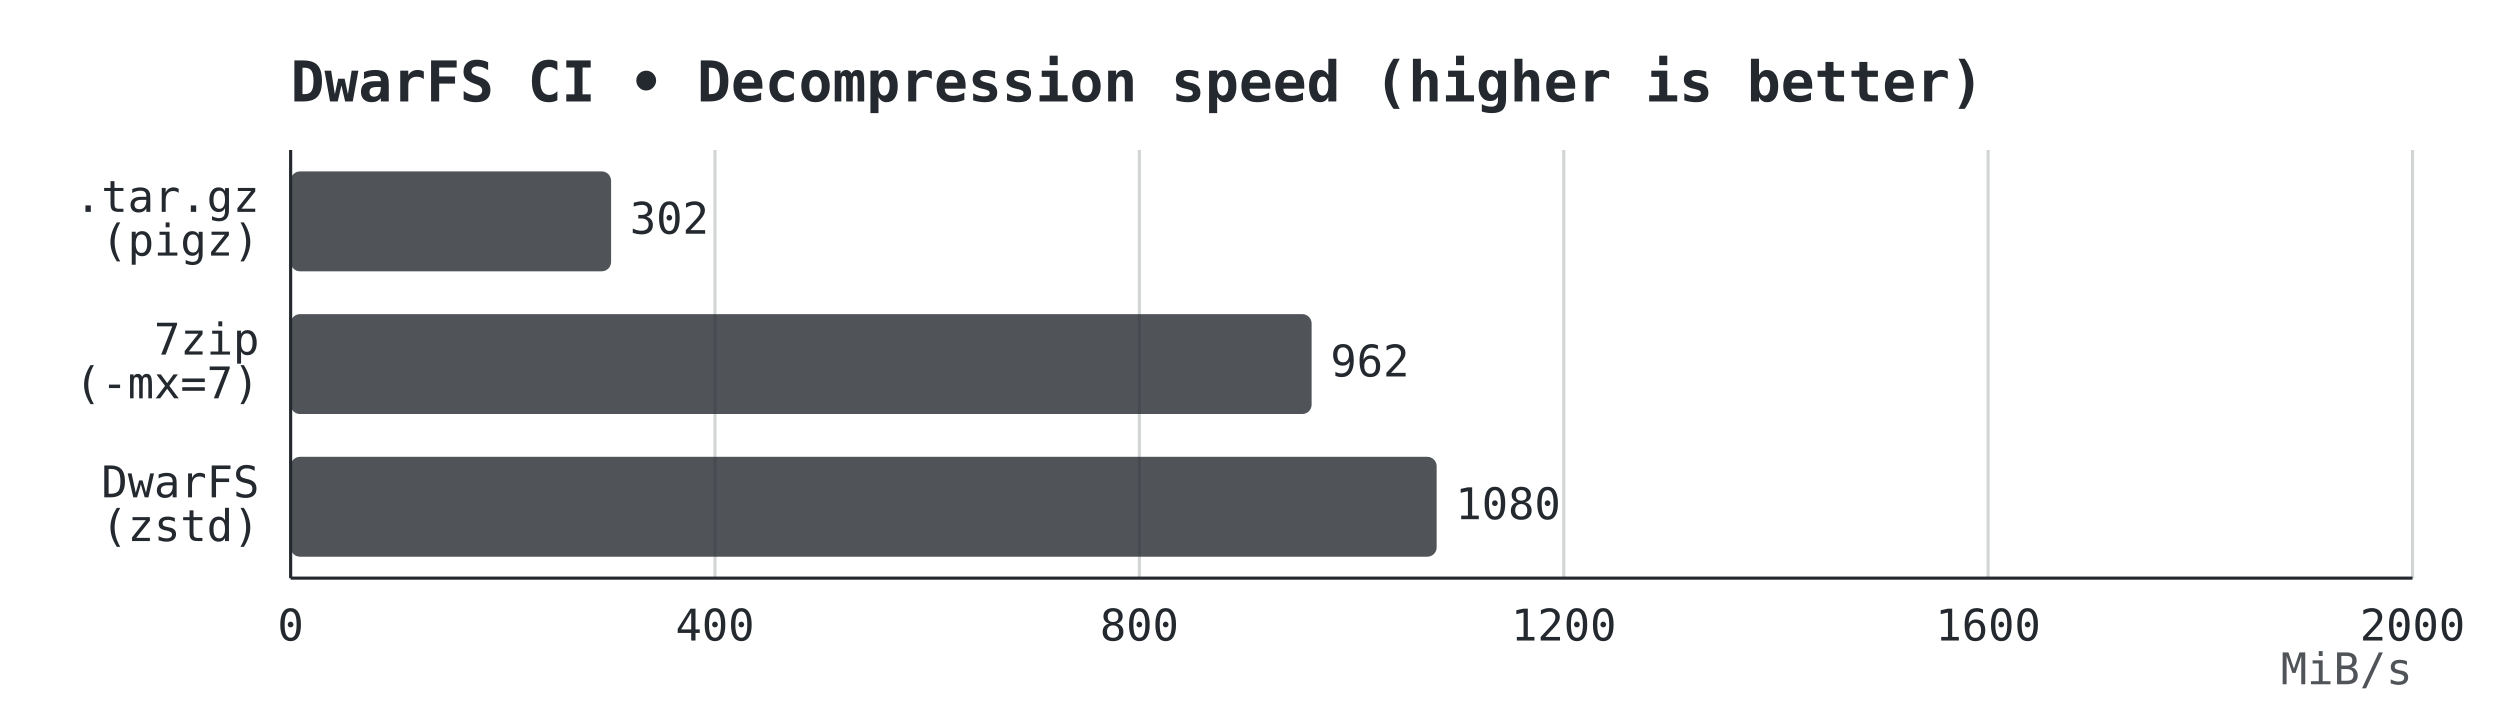
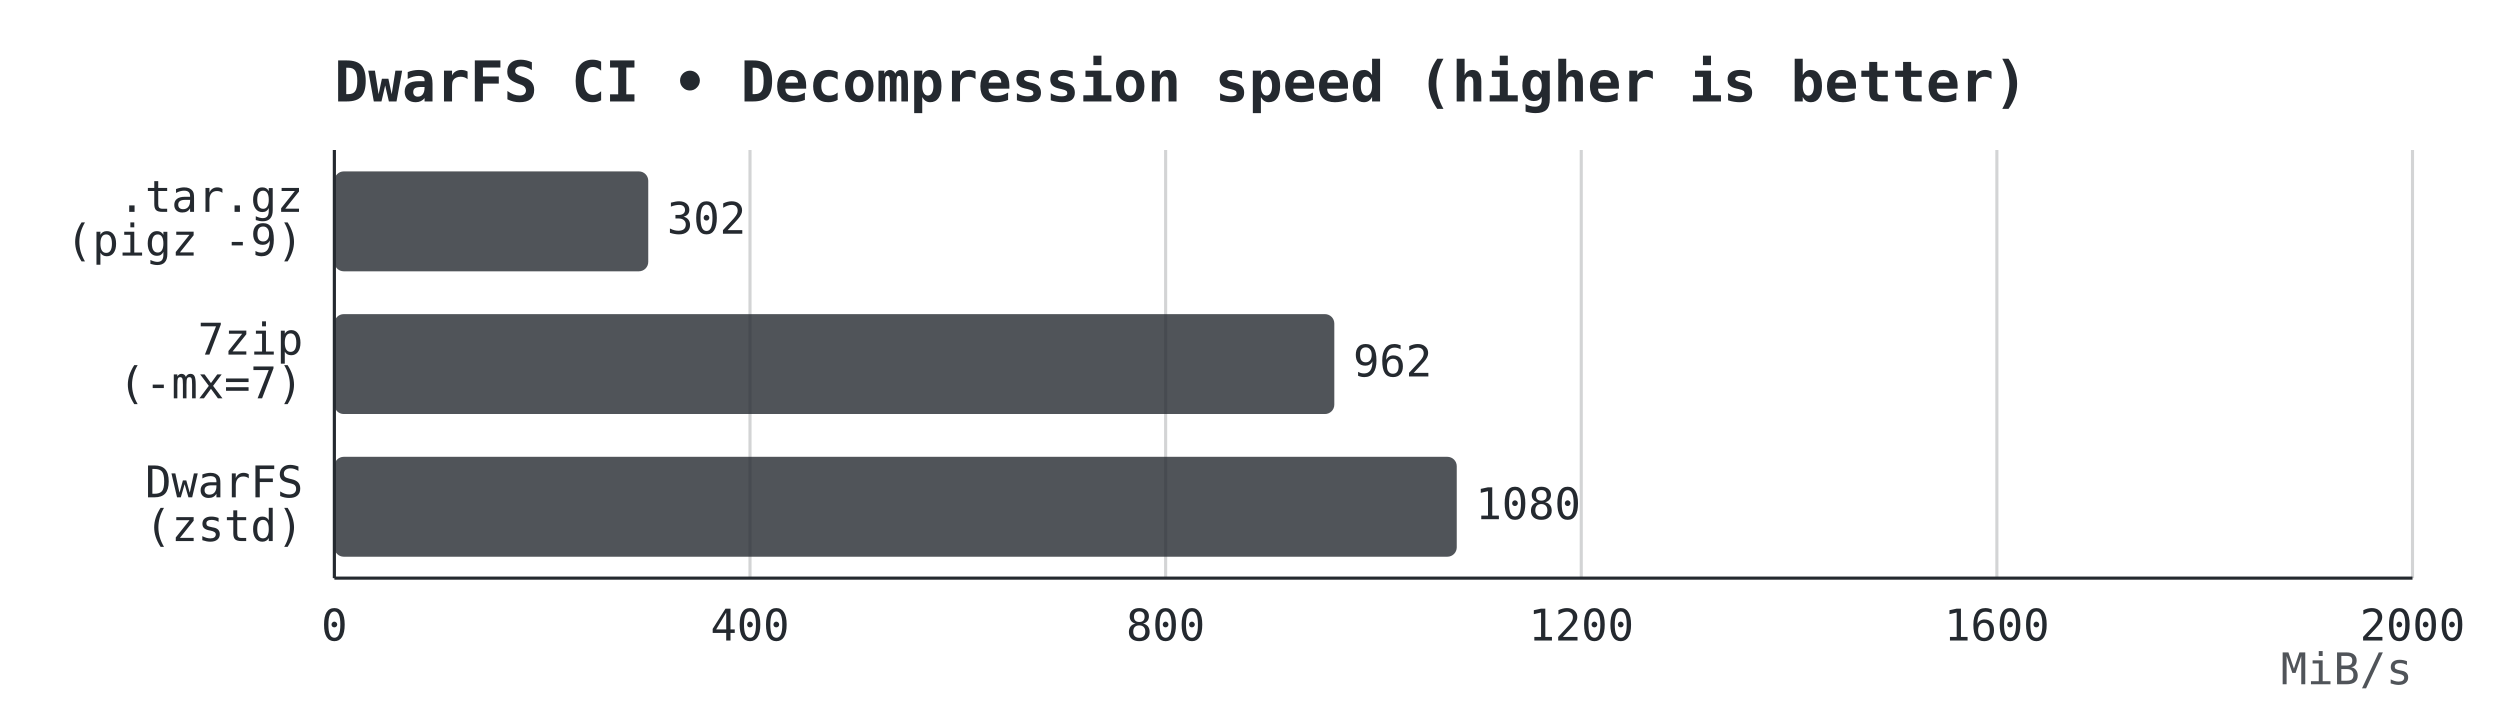
<svg xmlns="http://www.w3.org/2000/svg" width="800" height="229" viewBox="0 0 800 229" role="img" aria-label="DwarFS CI • Decompression speed (higher is better)">
  <style>
    :root {
      color: var(--fgColor-default, #24292f);
      font-family: ui-monospace, SFMono-Regular, Menlo, Consolas, monospace;
    }
    @media (prefers-color-scheme: dark) {
      :root { color: var(--fgColor-default, #c9d1d9); }
    }
    .t { fill: currentColor; font-size: 14px; dominant-baseline: middle; }
    .title { font-weight: 600; font-size: 18px; dominant-baseline: hanging; }
    .axis { stroke: currentColor; stroke-width: 1; }
    .grid { stroke: currentColor; stroke-width: 1; opacity: .2; }
    .bar { fill: currentColor; opacity: .8; }
    .unit { opacity: .8; font-size: 14px; }
  </style>
  <rect x="0" y="0" width="800" height="229" fill="none" />
-   <text x="93" y="20" class="t title">DwarFS CI • Decompression speed (higher is better)</text>
-   <line x1="93" y1="185" x2="772" y2="185" class="axis" />
-   <line x1="93" y1="48" x2="93" y2="185" class="axis" />
-   <line x1="93.00" y1="48" x2="93.00" y2="185" class="grid" />
-   <text x="93.00" y="201" class="t" text-anchor="middle">0</text>
-   <line x1="228.80" y1="48" x2="228.80" y2="185" class="grid" />
-   <text x="228.80" y="201" class="t" text-anchor="middle">400</text>
-   <line x1="364.60" y1="48" x2="364.60" y2="185" class="grid" />
-   <text x="364.60" y="201" class="t" text-anchor="middle">800</text>
-   <line x1="500.40" y1="48" x2="500.40" y2="185" class="grid" />
-   <text x="500.40" y="201" class="t" text-anchor="middle">1200</text>
-   <line x1="636.20" y1="48" x2="636.20" y2="185" class="grid" />
-   <text x="636.20" y="201" class="t" text-anchor="middle">1600</text>
+   <text x="107" y="20" class="t title">DwarFS CI • Decompression speed (higher is better)</text>
+   <line x1="107" y1="185" x2="772" y2="185" class="axis" />
+   <line x1="107" y1="48" x2="107" y2="185" class="axis" />
+   <line x1="107.00" y1="48" x2="107.00" y2="185" class="grid" />
+   <text x="107.00" y="201" class="t" text-anchor="middle">0</text>
+   <line x1="240.00" y1="48" x2="240.00" y2="185" class="grid" />
+   <text x="240.00" y="201" class="t" text-anchor="middle">400</text>
+   <line x1="373.00" y1="48" x2="373.00" y2="185" class="grid" />
+   <text x="373.00" y="201" class="t" text-anchor="middle">800</text>
+   <line x1="506.00" y1="48" x2="506.00" y2="185" class="grid" />
+   <text x="506.00" y="201" class="t" text-anchor="middle">1200</text>
+   <line x1="639.00" y1="48" x2="639.00" y2="185" class="grid" />
+   <text x="639.00" y="201" class="t" text-anchor="middle">1600</text>
  <line x1="772.00" y1="48" x2="772.00" y2="185" class="grid" />
  <text x="772.00" y="201" class="t" text-anchor="middle">2000</text>
  <text x="772" y="215" class="t unit" text-anchor="end">MiB/s</text>
-   <rect class="bar" x="93.00" y="54.85" width="102.55" height="31.97" rx="3" ry="3" />
-   <text x="83.00" y="63.83" class="t" text-anchor="end">.tar.gz</text>
-   <text x="83.00" y="77.83" class="t" text-anchor="end">(pigz)</text>
-   <text x="201.55" y="70.83" class="t">302</text>
-   <rect class="bar" x="93.00" y="100.52" width="326.72" height="31.97" rx="3" ry="3" />
-   <text x="83.00" y="109.50" class="t" text-anchor="end">7zip</text>
-   <text x="83.00" y="123.50" class="t" text-anchor="end">(-mx=7)</text>
-   <text x="425.72" y="116.50" class="t">962</text>
-   <rect class="bar" x="93.00" y="146.18" width="366.73" height="31.97" rx="3" ry="3" />
-   <text x="83.00" y="155.17" class="t" text-anchor="end">DwarFS</text>
-   <text x="83.00" y="169.17" class="t" text-anchor="end">(zstd)</text>
-   <text x="465.73" y="162.17" class="t">1080</text>
+   <rect class="bar" x="107.00" y="54.85" width="100.44" height="31.97" rx="3" ry="3" />
+   <text x="97.00" y="63.83" class="t" text-anchor="end">.tar.gz</text>
+   <text x="97.00" y="77.83" class="t" text-anchor="end">(pigz -9)</text>
+   <text x="213.44" y="70.83" class="t">302</text>
+   <rect class="bar" x="107.00" y="100.52" width="319.98" height="31.97" rx="3" ry="3" />
+   <text x="97.00" y="109.50" class="t" text-anchor="end">7zip</text>
+   <text x="97.00" y="123.50" class="t" text-anchor="end">(-mx=7)</text>
+   <text x="432.98" y="116.50" class="t">962</text>
+   <rect class="bar" x="107.00" y="146.18" width="359.16" height="31.97" rx="3" ry="3" />
+   <text x="97.00" y="155.17" class="t" text-anchor="end">DwarFS</text>
+   <text x="97.00" y="169.17" class="t" text-anchor="end">(zstd)</text>
+   <text x="472.16" y="162.17" class="t">1080</text>
</svg>
